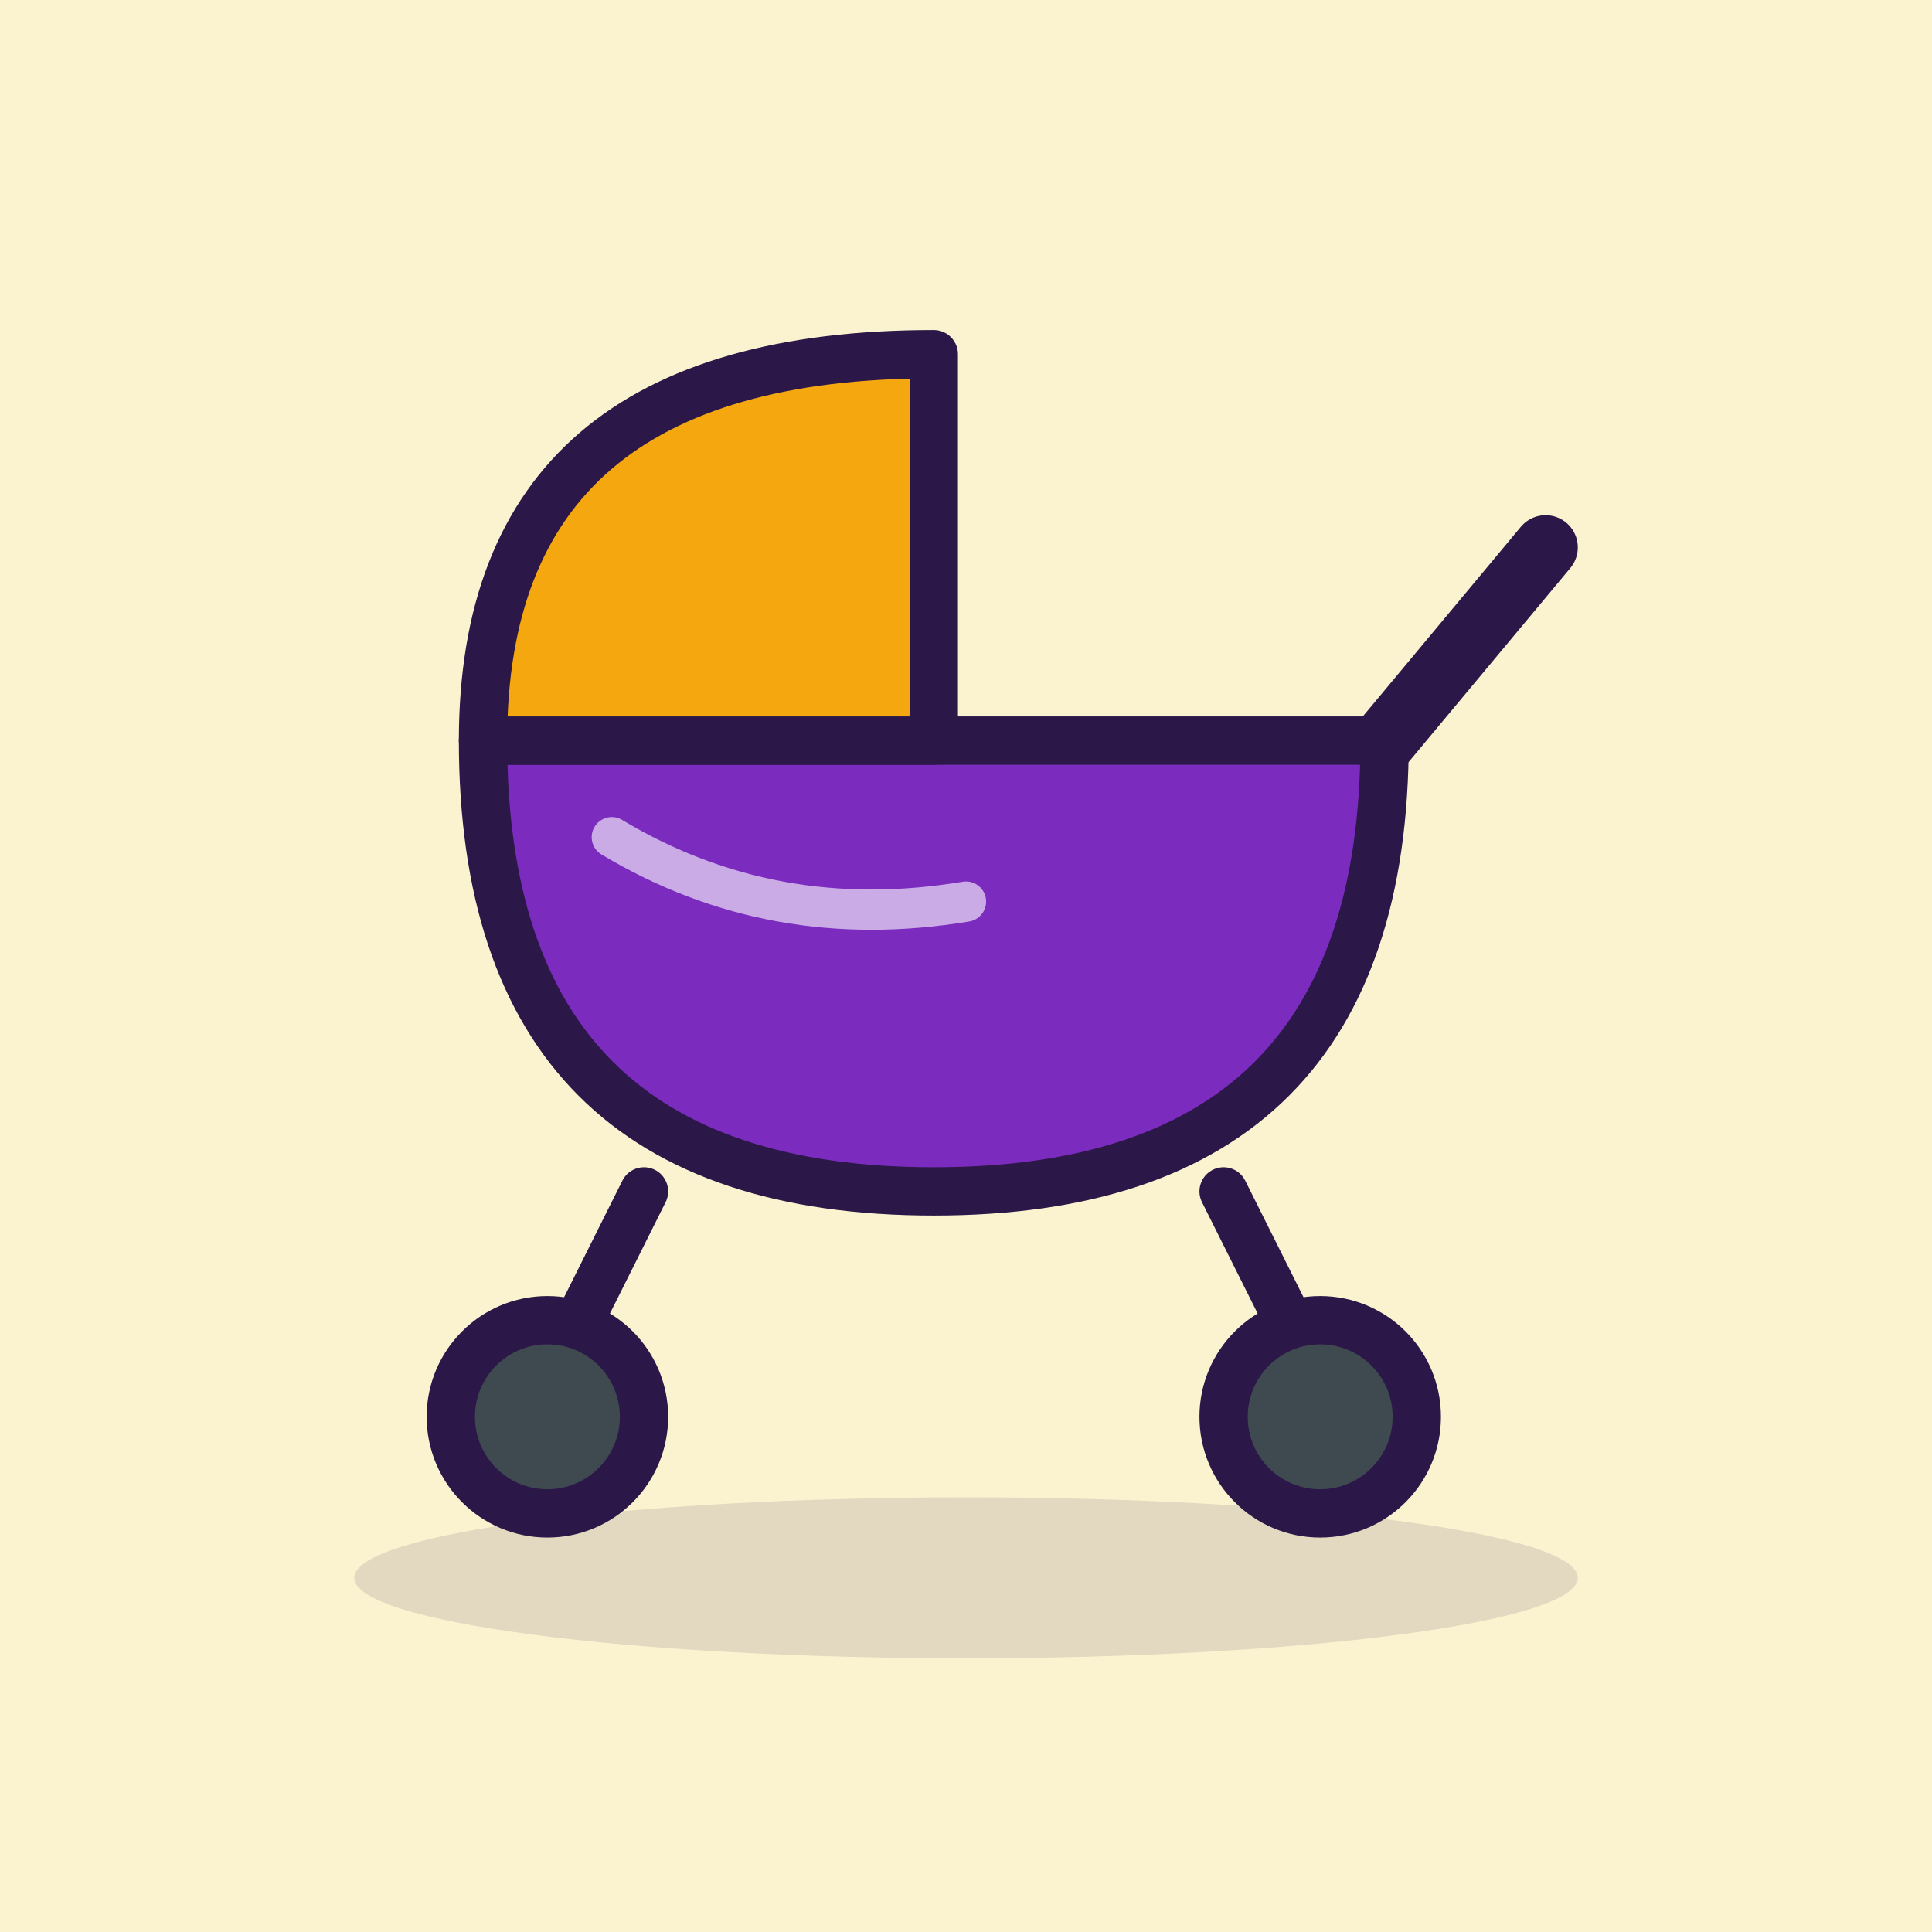
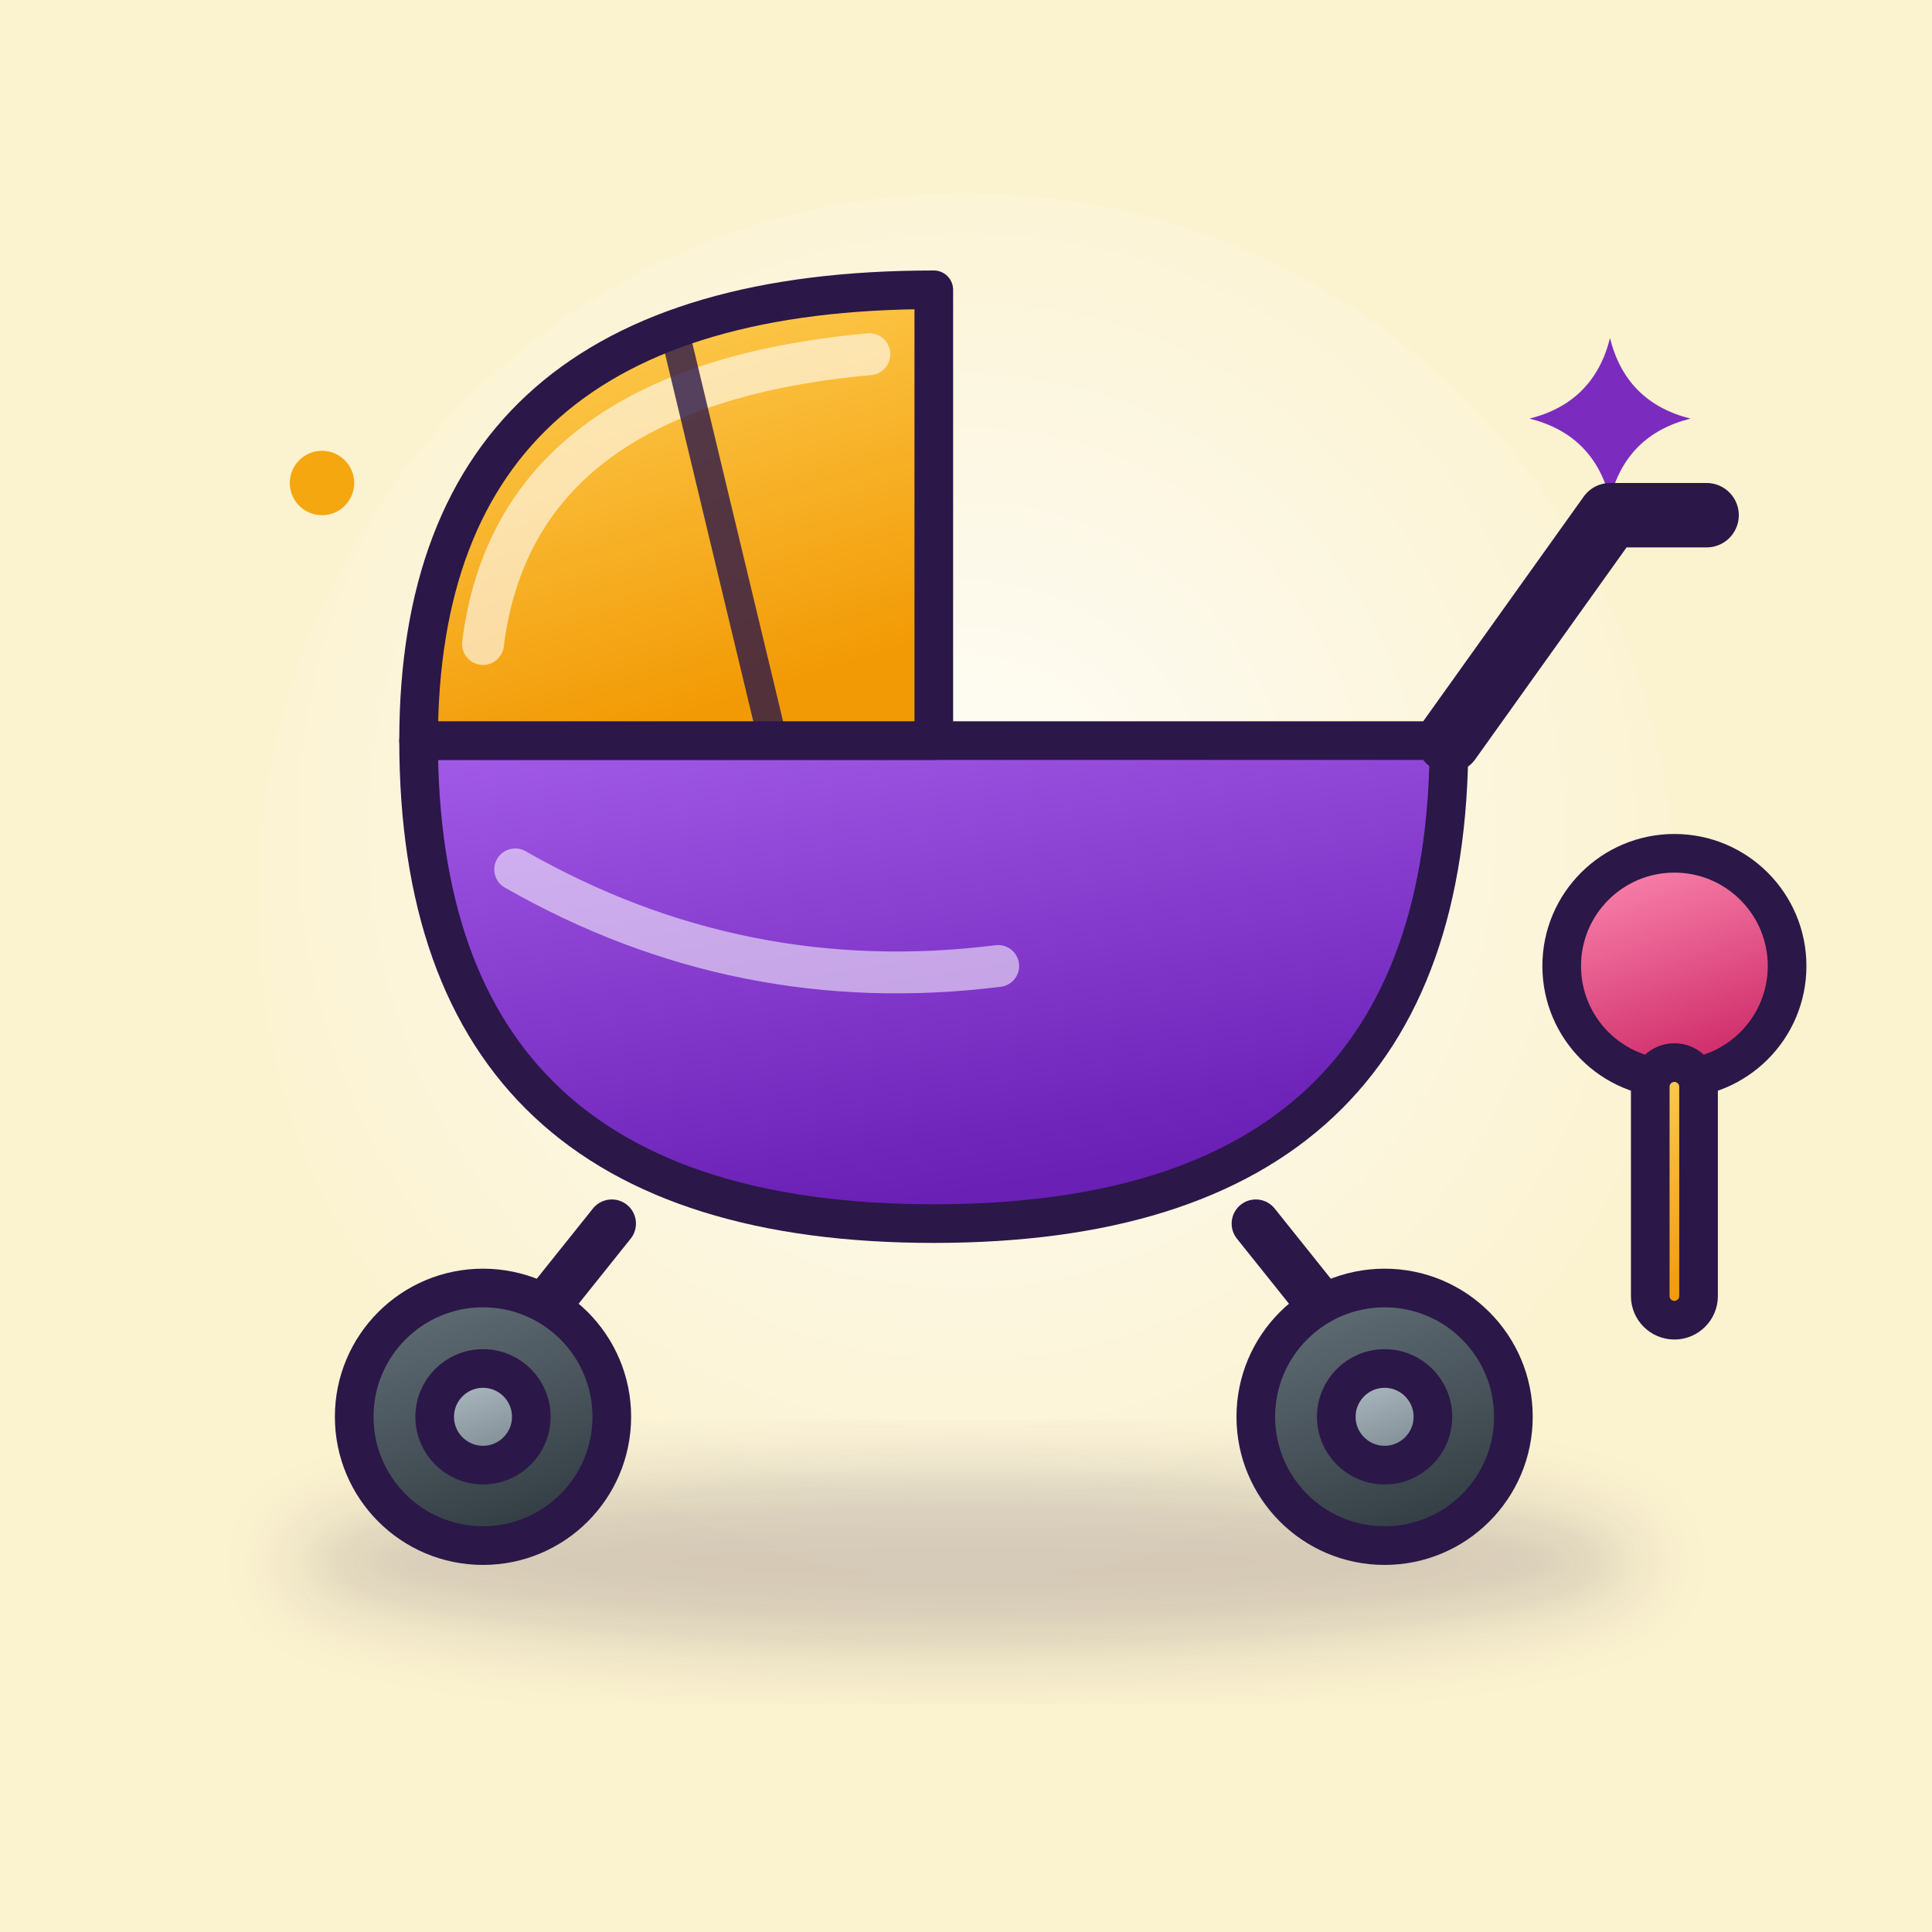
<svg xmlns="http://www.w3.org/2000/svg" viewBox="0 0 120 120" role="img">
-   <rect width="120" height="120" fill="#FBF3D0" />
-   <ellipse cx="60" cy="98" rx="38" ry="5" fill="#2B1748" opacity="0.12" />
-   <g stroke="#2B1748" stroke-width="3" stroke-linejoin="round" stroke-linecap="round">
-     <path d="M30 46 H86 Q86 74 58 74 Q30 74 30 46 Z" fill="#7B2CBF" />
-     <path d="M30 46 Q30 22 58 22 L58 46 Z" fill="#F5A70F" />
-     <path d="M86 46 L96 34" fill="none" stroke-width="4" />
-     <path d="M40 74 L34 86 M76 74 L82 86" />
-     <circle cx="34" cy="88" r="6" fill="#3F4A50" />
-     <circle cx="82" cy="88" r="6" fill="#3F4A50" />
-     <path d="M38 52 Q48 58 60 56" fill="none" stroke="#FFFFFF" stroke-width="2.5" opacity="0.6" />
+   <defs>
+     <linearGradient id="pur" x1="0" y1="0" x2="0.35" y2="1">
+       <stop offset="0" stop-color="#A35BE8" />
+       <stop offset="1" stop-color="#6A1FB5" />
+     </linearGradient>
+     <linearGradient id="purD" x1="0" y1="0" x2="0.35" y2="1">
+       <stop offset="0" stop-color="#7B2CBF" />
+       <stop offset="1" stop-color="#4A1287" />
+     </linearGradient>
+     <linearGradient id="gold" x1="0" y1="0" x2="0.35" y2="1">
+       <stop offset="0" stop-color="#FFD45C" />
+       <stop offset="1" stop-color="#F29A05" />
+     </linearGradient>
+     <linearGradient id="goldD" x1="0" y1="0" x2="0.35" y2="1">
+       <stop offset="0" stop-color="#F2A20C" />
+       <stop offset="1" stop-color="#C97A00" />
+     </linearGradient>
+     <linearGradient id="slate" x1="0" y1="0" x2="0.35" y2="1">
+       <stop offset="0" stop-color="#66737B" />
+       <stop offset="1" stop-color="#353F46" />
+     </linearGradient>
+     <linearGradient id="slateL" x1="0" y1="0" x2="0.35" y2="1">
+       <stop offset="0" stop-color="#B8C3CA" />
+       <stop offset="1" stop-color="#7F8C94" />
+     </linearGradient>
+     <linearGradient id="red" x1="0" y1="0" x2="0.35" y2="1">
+       <stop offset="0" stop-color="#FF7A66" />
+       <stop offset="1" stop-color="#CC3526" />
+     </linearGradient>
+     <linearGradient id="blue" x1="0" y1="0" x2="0.35" y2="1">
+       <stop offset="0" stop-color="#5DB0F5" />
+       <stop offset="1" stop-color="#1C64A8" />
+     </linearGradient>
+     <linearGradient id="green" x1="0" y1="0" x2="0.35" y2="1">
+       <stop offset="0" stop-color="#5CC183" />
+       <stop offset="1" stop-color="#22794A" />
+     </linearGradient>
+     <linearGradient id="greenD" x1="0" y1="0" x2="0.35" y2="1">
+       <stop offset="0" stop-color="#2F8F57" />
+       <stop offset="1" stop-color="#155A33" />
+     </linearGradient>
+     <linearGradient id="pink" x1="0" y1="0" x2="0.35" y2="1">
+       <stop offset="0" stop-color="#FF8FB5" />
+       <stop offset="1" stop-color="#D02F6B" />
+     </linearGradient>
+     <linearGradient id="teal" x1="0" y1="0" x2="0.35" y2="1">
+       <stop offset="0" stop-color="#4CC4D2" />
+       <stop offset="1" stop-color="#14808E" />
+     </linearGradient>
+     <linearGradient id="cream" x1="0" y1="0" x2="0.35" y2="1">
+       <stop offset="0" stop-color="#FFFFFF" />
+       <stop offset="1" stop-color="#E6DEF2" />
+     </linearGradient>
+     <linearGradient id="brown" x1="0" y1="0" x2="0.35" y2="1">
+       <stop offset="0" stop-color="#C68B52" />
+       <stop offset="1" stop-color="#7E4F22" />
+     </linearGradient>
+     <linearGradient id="screen" x1="0" y1="0" x2="0.35" y2="1">
+       <stop offset="0" stop-color="#D6EDFF" />
+       <stop offset="1" stop-color="#7FBDF2" />
+     </linearGradient>
+     <linearGradient id="wood" x1="0" y1="0" x2="0.35" y2="1">
+       <stop offset="0" stop-color="#E0A869" />
+       <stop offset="1" stop-color="#A8692E" />
+     </linearGradient>
+     <linearGradient id="glow" x1="0" y1="0" x2="0.35" y2="1">
+       <stop offset="0" stop-color="#FFF3C4" />
+       <stop offset="1" stop-color="#FFD45C" />
+     </linearGradient>
+     <linearGradient id="skin" x1="0" y1="0" x2="0.35" y2="1">
+       <stop offset="0" stop-color="#FFFFFF" />
+       <stop offset="1" stop-color="#F1EAF9" />
+     </linearGradient>
+     <filter id="soft" x="-30%" y="-30%" width="160%" height="160%">
+       <feGaussianBlur stdDeviation="2.2" />
+     </filter>
+     <radialGradient id="halo" cx="0.5" cy="0.45" r="0.55">
+       <stop offset="0" stop-color="#FFFFFF" stop-opacity="0.85" />
+       <stop offset="1" stop-color="#FFFFFF" stop-opacity="0" />
+     </radialGradient>
+   </defs>
+   <rect width="120" height="120" fill="#FBF2CF" />
+   <circle cx="60" cy="56" r="44" fill="url(#halo)" />
+   <path d="M100 21 Q101 25 105 26 Q101 27 100 31 Q99 27 95 26 Q99 25 100 21 Z" fill="#7B2CBF" stroke="none" />
+   <circle cx="20" cy="30" r="2" fill="#F5A70F" opacity="1" stroke="none" />
+   <ellipse cx="60" cy="97" rx="42" ry="5.5" fill="#2B1748" opacity="0.18" filter="url(#soft)" />
+   <g stroke="#2B1748" stroke-width="2.4" stroke-linejoin="round" stroke-linecap="round">
+     <path d="M26 46 H90 Q90 76 58 76 Q26 76 26 46 Z" fill="url(#pur)" />
+     <path d="M26 46 Q26 18 58 18 L58 46 Z" fill="url(#gold)" />
+     <path d="M30 40 Q32 24 54 22" fill="none" stroke="#FFFFFF" stroke-width="2.6" opacity="0.6" />
+     <path d="M58 18 V46 M42 21 L48 46" stroke-width="1.8" opacity="0.8" />
+     <path d="M32 54 Q46 62 62 60" fill="none" stroke="#FFFFFF" stroke-width="2.6" opacity="0.55" />
+     <path d="M90 46 L100 32 H106" fill="none" stroke-width="4" />
+     <path d="M38 76 L30 86 M78 76 L86 86" stroke-width="3" />
+     <circle cx="30" cy="88" r="8" fill="url(#slate)" />
+     <circle cx="30" cy="88" r="3" fill="url(#slateL)" />
+     <circle cx="86" cy="88" r="8" fill="url(#slate)" />
+     <circle cx="86" cy="88" r="3" fill="url(#slateL)" />
+     <circle cx="104" cy="60" r="7" fill="url(#pink)" />
+     <rect x="102.5" y="66" width="3" height="16" rx="1.5" fill="url(#gold)" />
  </g>
</svg>
